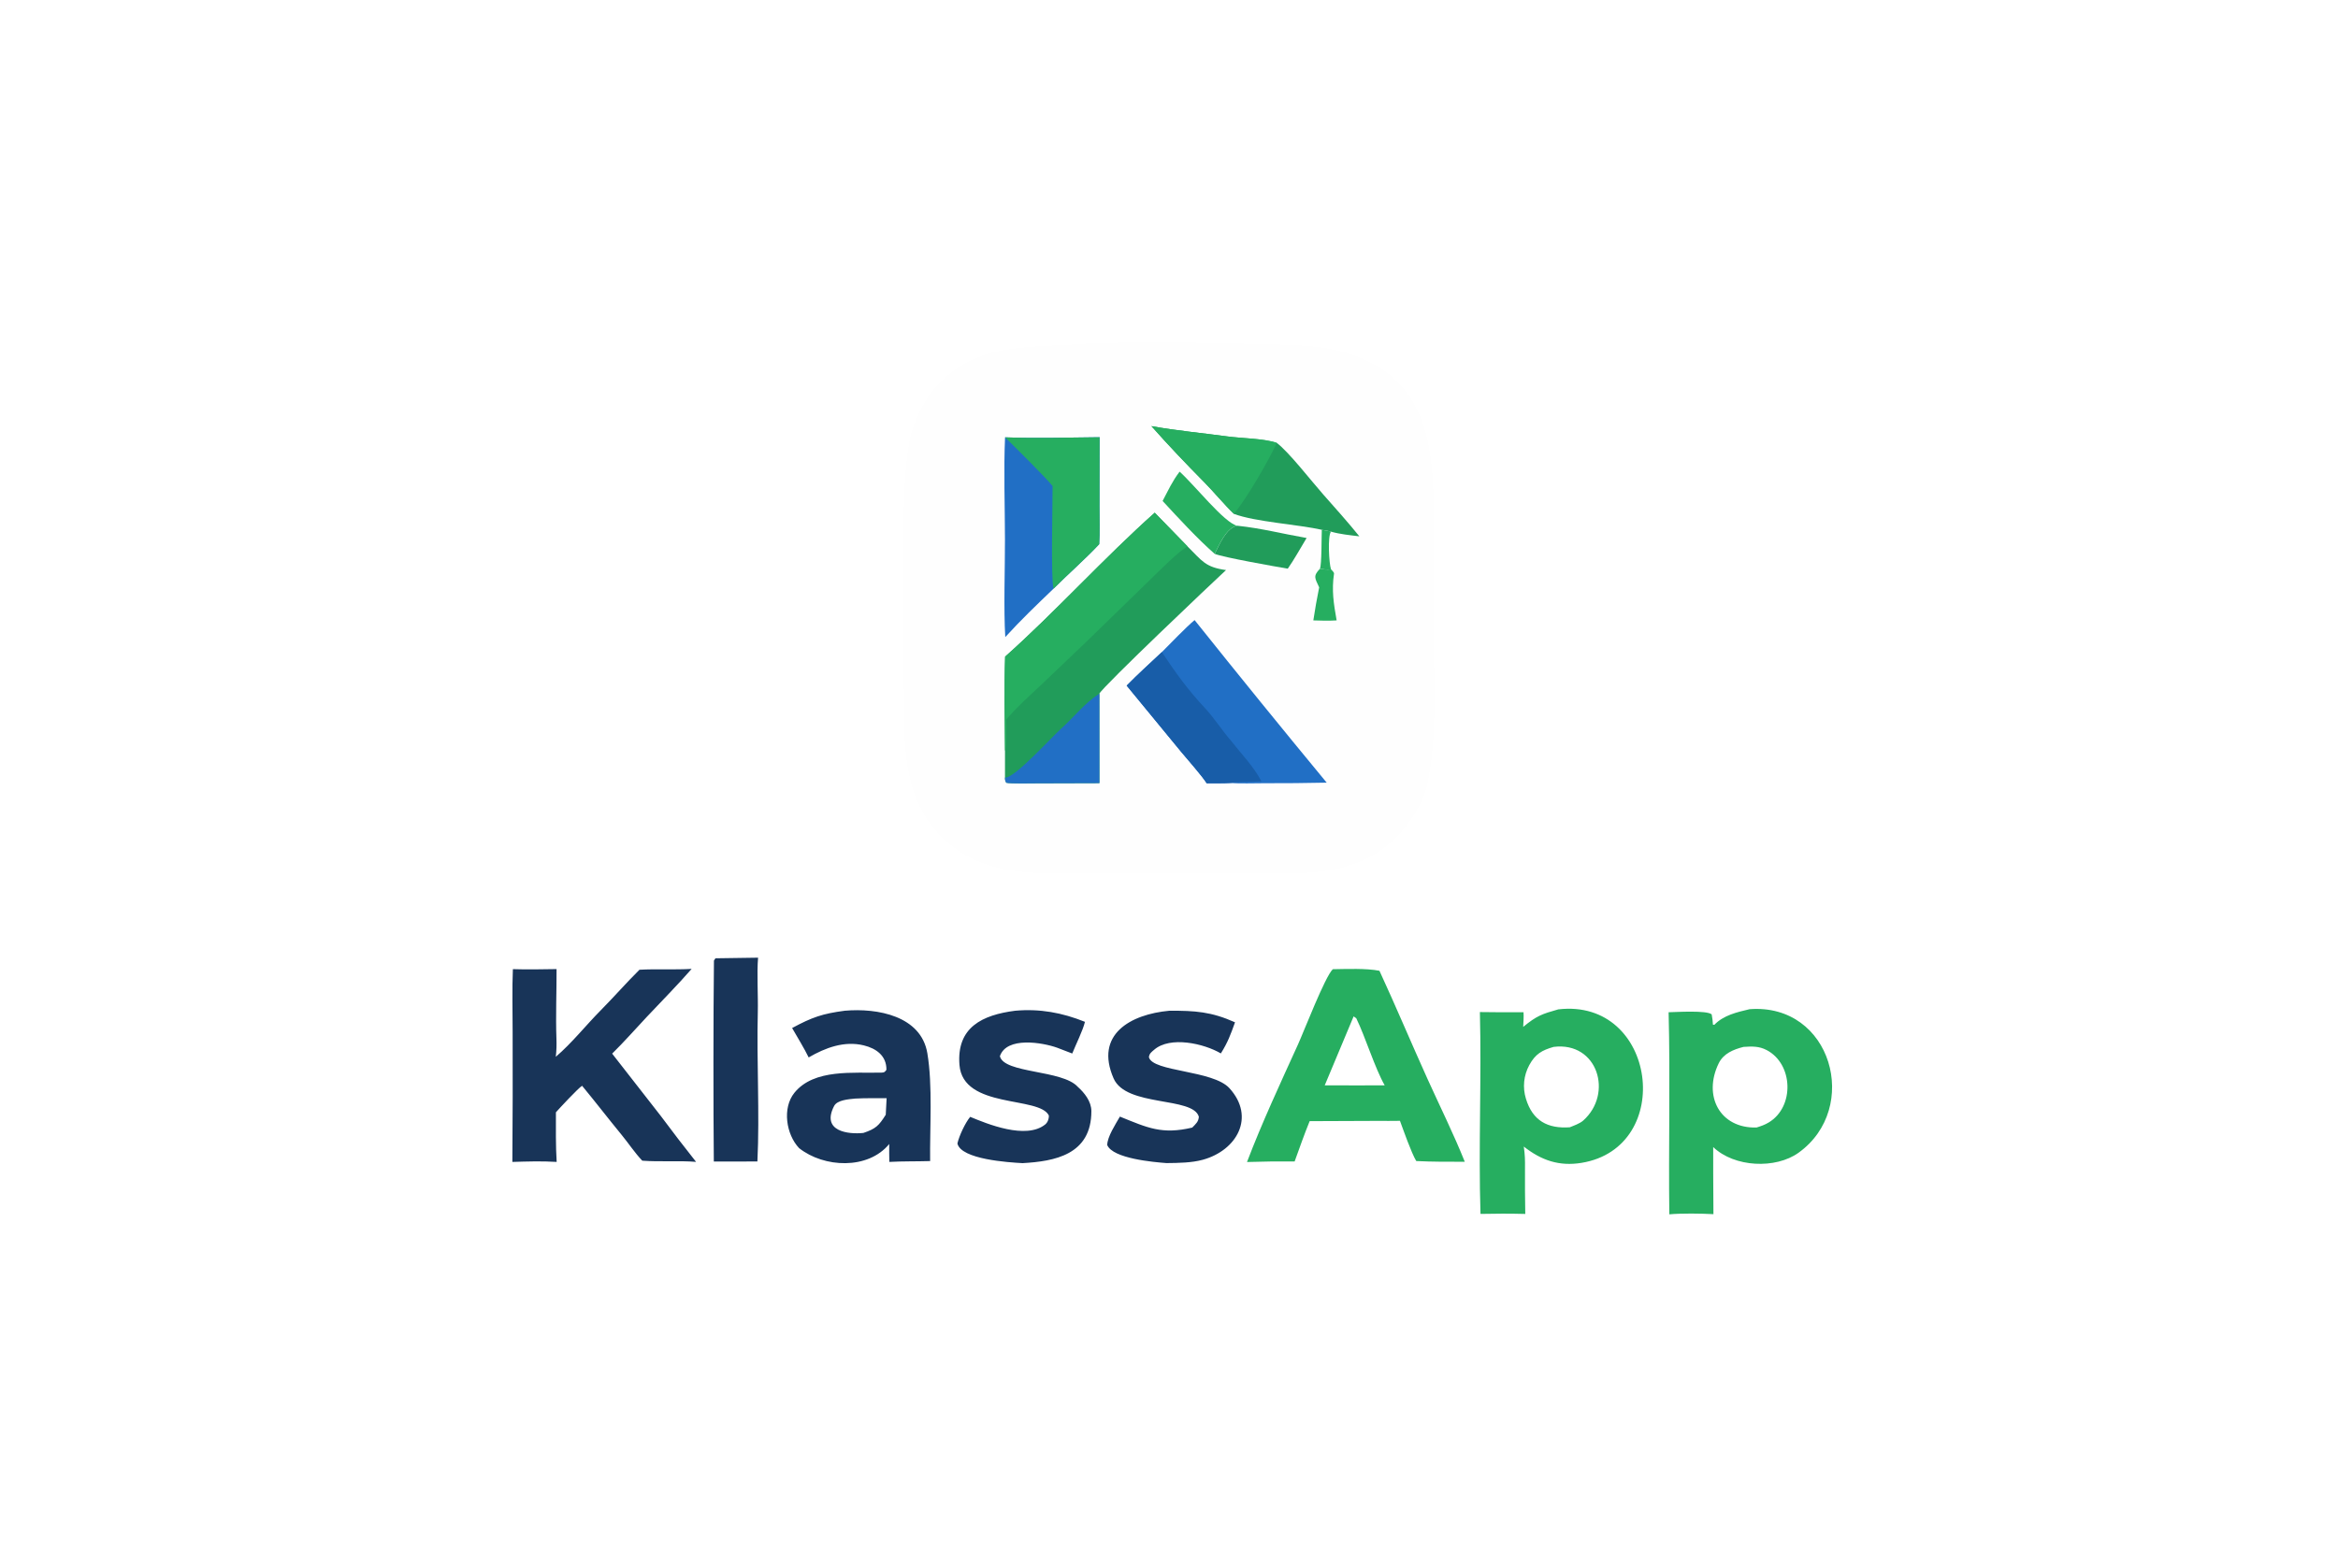
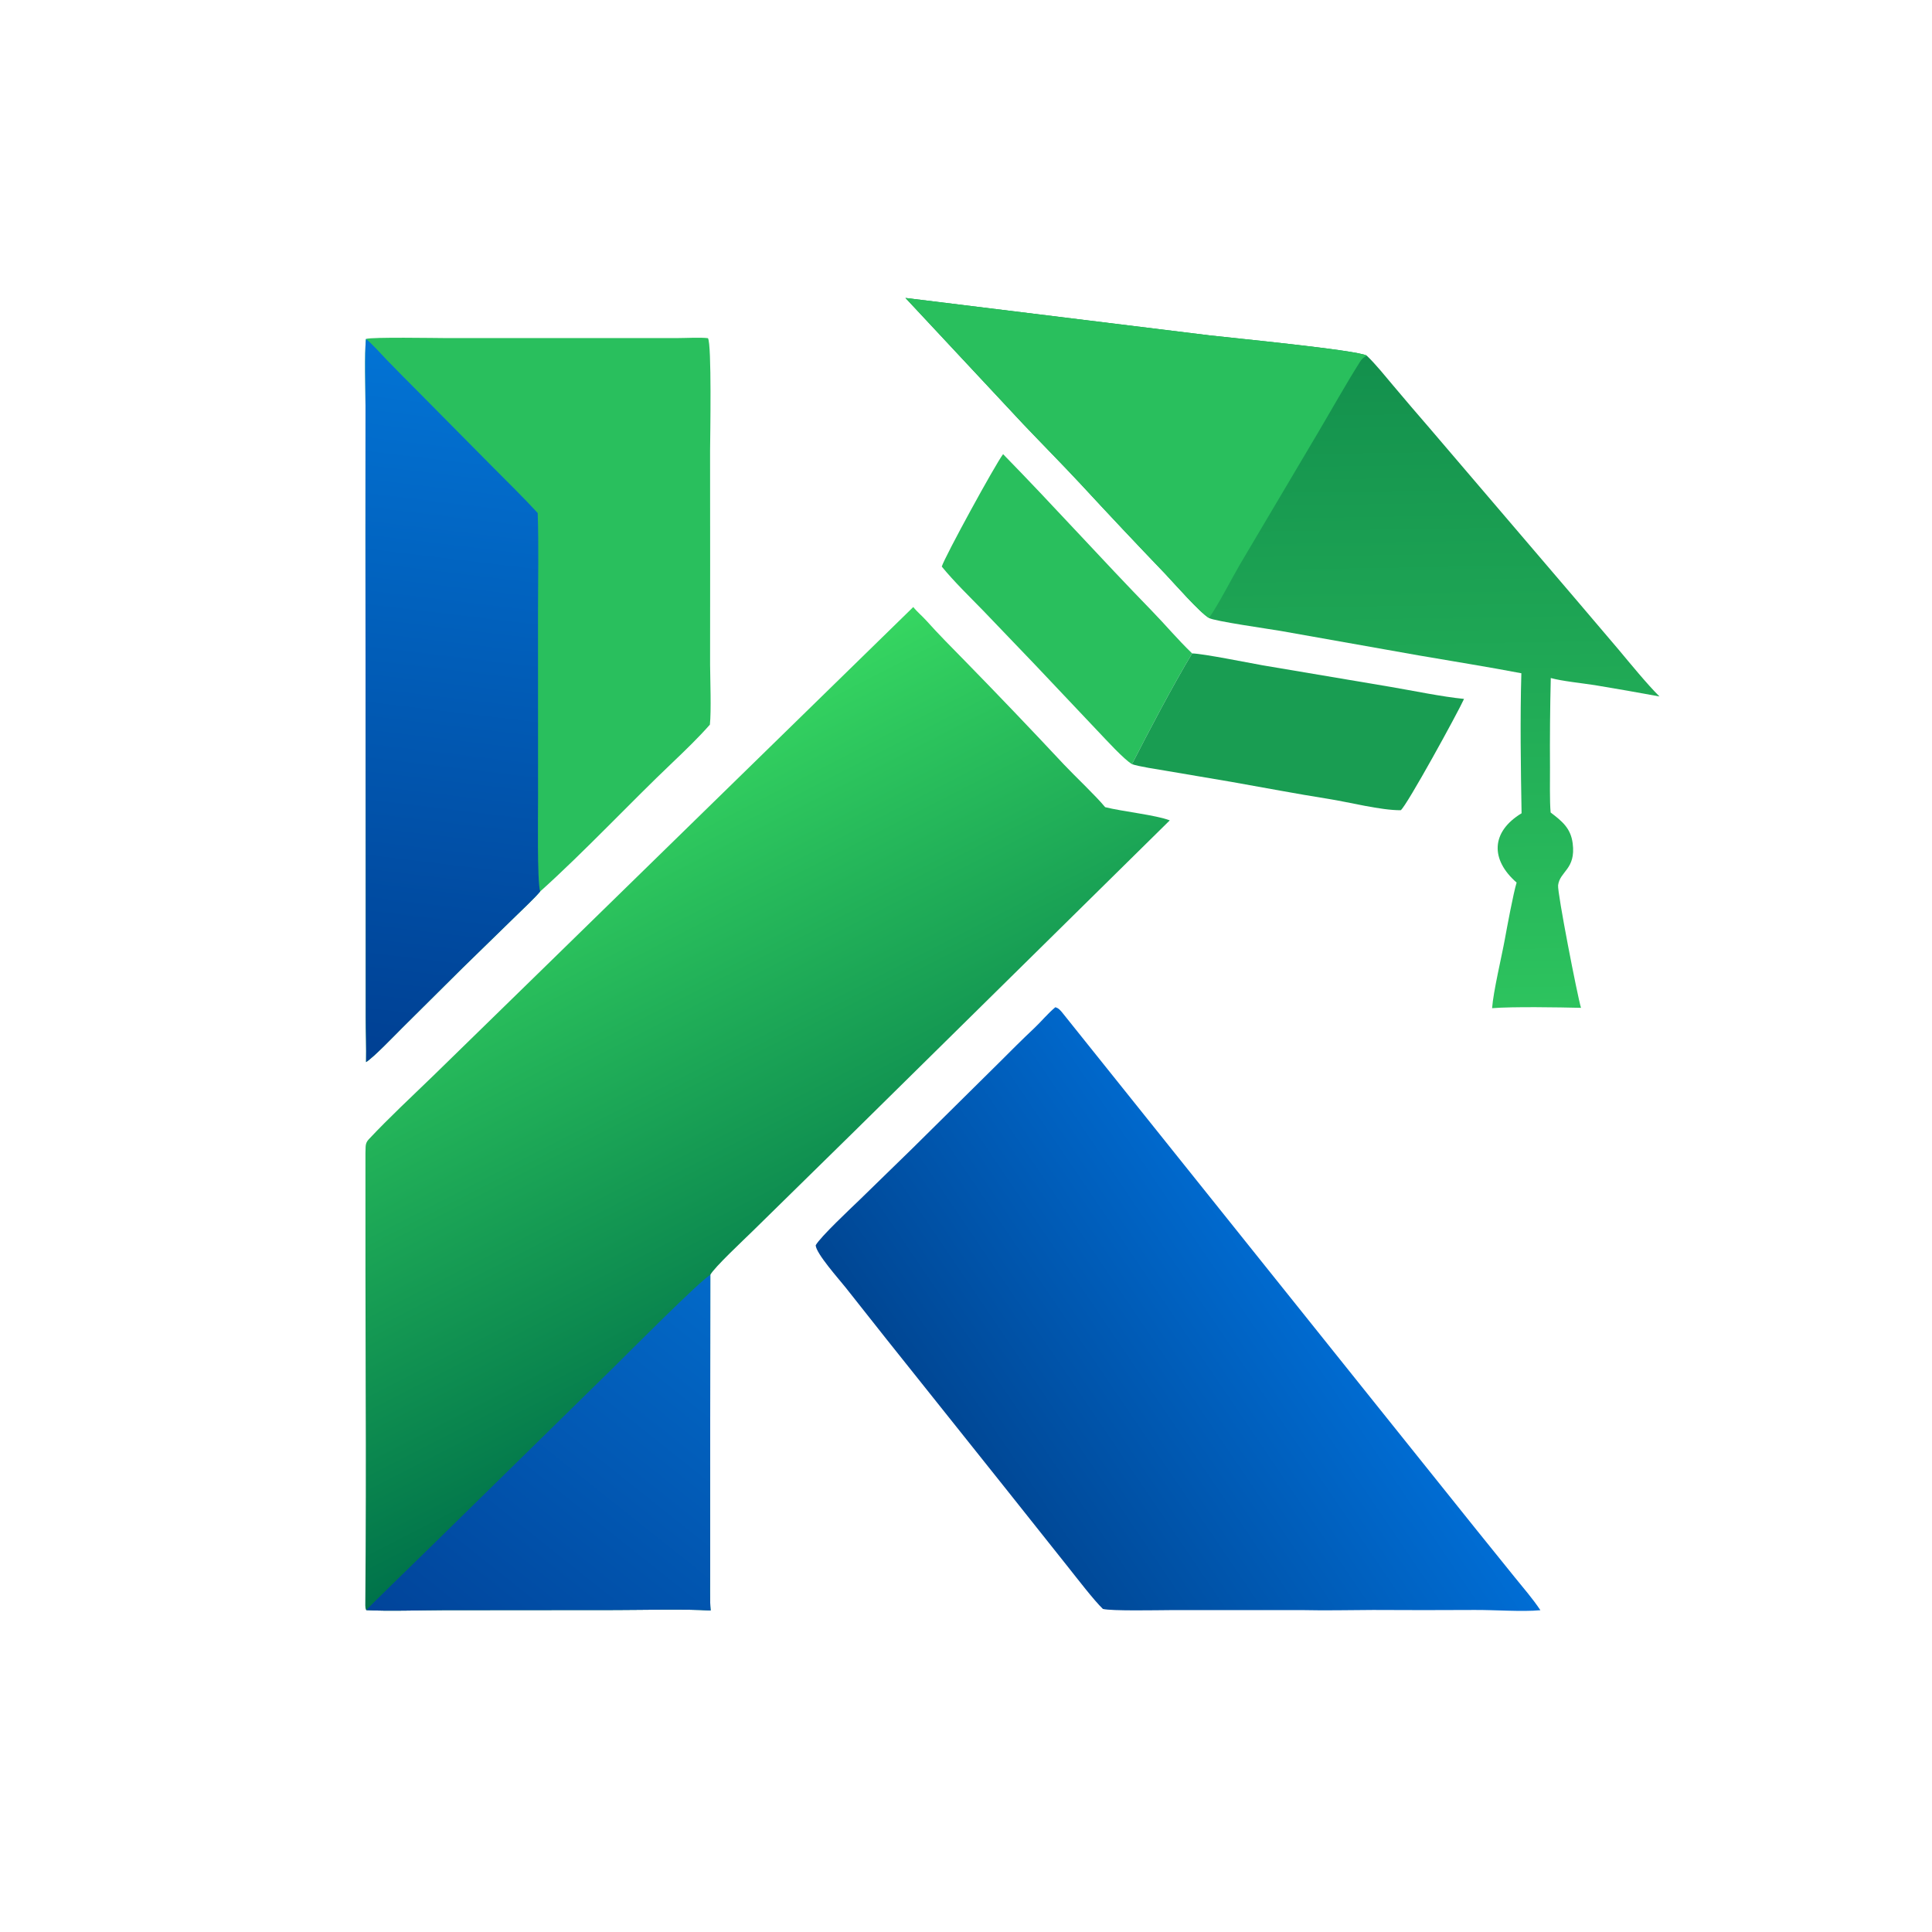
- <svg xmlns="http://www.w3.org/2000/svg" width="610" height="409" preserveAspectRatio="xMidYMid meet" style="display:block" viewBox="0 0 2048 1373" id="4c6c6737-e40e-3524-9937-dd052b4e93fa">
-   <path fill="#FEFEFE" d="M 956.781 300.472 L 972.639 300.214 C 1015.68 299.588 1058.73 299.944 1101.75 301.282 C 1130.17 302.213 1156.87 301.307 1184.1 310.493 C 1247.81 331.988 1255.5 387.191 1255.81 445.67 L 1256.02 564.039 C 1256.15 603.413 1258.66 649.961 1249.99 688.118 C 1246.56 703.222 1234.5 722.225 1223.42 733.188 C 1185.91 770.267 1138.67 765.079 1090.5 764.98 L 964.56 764.941 C 919.008 764.897 870.361 770.384 832.735 740.249 C 788.452 704.782 792.138 650.348 791.749 599.485 C 791.494 572.417 791.435 545.348 791.573 518.279 C 791.729 476.185 789.67 428.595 796.462 387.481 C 798.839 373.092 808.269 352.633 817.474 341.592 C 855.067 296.497 907.078 305.623 956.781 300.472 z" />
-   <path fill="#219C5A" d="M 1011.5 449.119 L 1040.22 478.652 C 1053.02 491.308 1055.65 496.858 1073.95 499.379 C 1062.43 509.978 966.243 601.217 963.023 607.639 L 963.047 686.042 L 908.062 686.204 C 902.626 686.219 885.574 686.645 881.415 685.714 C 880.36 683.467 880.402 683.63 880.322 681.148 L 880.338 657.743 C 880.183 631.435 879.537 601.343 880.454 575.22 C 924.185 536.285 967.522 488.273 1011.5 449.119 z" />
-   <path fill="#26AE60" d="M 1011.5 449.119 L 1040.22 478.652 C 1031.75 483.453 1015.08 500.482 1007.49 507.815 L 952.553 561.282 L 912.247 599.74 C 901.756 609.629 890.789 619.323 881.447 630.316 C 881.461 634.597 882.131 655.33 880.338 657.743 C 880.183 631.435 879.537 601.343 880.454 575.22 C 924.185 536.285 967.522 488.273 1011.5 449.119 z" />
-   <path fill="#216FC5" d="M880.322 681.148C887.949 682.585 921.413 645.544 929.656 638.171 940.972 628.05 949.681 616.255 963.023 607.639L963.047 686.042 908.062 686.204C902.626 686.219 885.574 686.645 881.415 685.714 880.36 683.467 880.402 683.63 880.322 681.148zM1017.74 571.228C1024.97 564.067 1039.15 549.146 1046.43 543.21 1084.6 591.005 1123.17 638.48 1162.13 685.632 1143.75 686.017 1125.37 686.185 1106.99 686.136 1099.91 686.157 1084.67 686.58 1078.21 685.908 1071.71 686.307 1063.66 686.153 1057.04 686.206 1052.56 679.178 1040.39 665.619 1034.64 658.633L986.917 600.622C996.621 590.736 1007.6 580.762 1017.74 571.228z" />
-   <path fill="#185DA8" d="M 1017.74 571.228 C 1029.85 589.477 1040.33 604.061 1055.49 620.281 C 1063.47 628.814 1070.46 639.835 1078.17 648.742 C 1087.27 660.424 1098.16 671.376 1104.96 684.483 C 1099.59 684.983 1080.57 684.949 1078.21 685.908 C 1071.71 686.307 1063.66 686.153 1057.04 686.206 C 1052.56 679.178 1040.39 665.619 1034.64 658.633 L 986.917 600.622 C 996.621 590.736 1007.6 580.762 1017.74 571.228 z" />
-   <path fill="#216FC5" d="M 880.388 383.088 C 905.581 384.049 937.608 383.283 963.201 382.993 L 963.098 443.702 C 963.091 453.571 963.513 467.13 962.86 476.703 C 950.865 489.56 935.64 502.84 922.86 515.678 C 908.007 529.963 894.481 542.825 880.59 558.106 C 879.085 534.189 880.351 497.432 880.31 472.545 C 880.264 445.166 879.137 409.774 880.388 383.088 z" />
-   <path fill="#26AE60" d="M 880.388 383.088 C 905.581 384.049 937.608 383.283 963.201 382.993 L 963.098 443.702 C 963.091 453.571 963.513 467.13 962.86 476.703 C 950.865 489.56 935.64 502.84 922.86 515.678 C 920.393 507.585 922.128 438.942 922.022 425.768 C 917.295 419.602 887.765 390.206 880.388 383.088 z" />
-   <path fill="#219C5A" d="M 1008.59 373.255 C 1030.1 377.187 1053.51 379.334 1075.26 382.305 C 1087.64 383.995 1107.22 384.04 1118.41 387.962 C 1128.88 395.756 1149.11 421.879 1159.13 433.169 C 1168.6 443.85 1181.89 458.747 1190.73 469.81 C 1182.37 468.805 1174.01 468.015 1165.89 465.717 C 1165.23 465.292 1159.19 464.401 1157.85 464.105 C 1137.56 459.44 1099.27 457.15 1080.89 450.15 C 1071.84 441.424 1063.58 431.212 1054.78 422.308 C 1038.69 406.037 1023.77 390.363 1008.59 373.255 z" />
-   <path fill="#26AE60" d="M 1008.59 373.255 C 1030.1 377.187 1053.51 379.334 1075.26 382.305 C 1087.64 383.995 1107.22 384.04 1118.41 387.962 C 1110.9 404.165 1092.31 436.31 1080.89 450.15 C 1071.84 441.424 1063.58 431.212 1054.78 422.308 C 1038.69 406.037 1023.77 390.363 1008.59 373.255 z" />
-   <path fill="#219C5A" d="M 1083.74 460.517 C 1105.71 462.871 1123.04 467.548 1144.53 471.269 C 1140 478.787 1132.92 491.372 1128.03 498.147 C 1117.73 496.421 1071.26 488.218 1064 485.158 C 1068.16 477.019 1074.17 462.341 1083.74 460.517 z" />
-   <path fill="#26AE60" d="M1033.29 413.155C1045.63 424.017 1072.66 458.356 1083.74 460.517 1074.17 462.341 1068.16 477.019 1064 485.158 1049.03 472.072 1032.07 453.632 1018.4 438.826 1023.46 429.33 1026.75 421.776 1033.29 413.155zM1156.21 498.24C1160.15 498.791 1161.88 499.143 1165.94 498.757 1166.76 499.489 1168.69 501.486 1168.55 502.467 1166.38 517.255 1168.23 528.645 1170.84 543.474 1163.6 543.91 1157.63 543.707 1150.43 543.485 1151.89 533.794 1153.59 524.141 1155.54 514.535 1151.96 506.591 1149.91 504.776 1156.21 498.24z" />
-   <path fill="#26AE60" d="M1157.85 464.105C1159.19 464.401 1165.23 465.292 1165.89 465.717 1162.81 469.657 1164.16 493.99 1165.94 498.757 1161.88 499.143 1160.15 498.791 1156.21 498.24 1157.83 494.487 1157.56 470.573 1157.85 464.105zM1365 884.27C1451.23 874.196 1467.81 1005.26 1385.33 1018.75 1365.81 1021.94 1350.21 1016.61 1334.79 1004.47 1335.87 1012.23 1335.89 1016.07 1335.84 1023.75 1335.76 1037 1335.84 1050.25 1336.08 1063.5 1323.01 1063.17 1309.93 1063.17 1296.86 1063.48 1295.01 1005.73 1297.84 944.925 1296.33 886.626 1309.07 886.81 1321.81 886.869 1334.55 886.803 1334.83 890.912 1334.47 895.48 1334.26 899.626 1346.1 889.905 1350.53 888.373 1365 884.27zM1375.03 987.59C1378.56 986.184 1383.94 984.25 1386.74 981.77 1413.36 958.237 1399.6 912.356 1360.92 917.147 1350.73 920.113 1344.97 923.22 1339.58 933.121 1334.67 942.153 1333.62 952.785 1336.67 962.6 1342.54 981.926 1355.78 988.916 1375.03 987.59zM1532.56 884.116C1604.51 878.666 1630.06 970.745 1575.44 1009.9 1555.39 1024.28 1519.28 1022.77 1500.7 1004.91L1500.71 1029.25 1500.91 1063.7C1489.61 1063.09 1473.35 1062.87 1462.26 1063.84 1461.51 1005.24 1463.15 945.199 1461.64 886.793 1468.37 886.65 1495.02 884.941 1499.36 888.64 1500.05 892.194 1500.22 894.138 1500.47 897.693L1501.7 897.79C1509.81 889.374 1521.47 886.761 1532.56 884.116zM1538.65 987.788C1542.64 986.541 1545.75 985.518 1549.41 983.316 1572.06 969.68 1570.9 932.182 1547.55 919.944 1540.88 916.444 1534.74 916.663 1527.25 917.155 1518.3 919.458 1509.73 922.924 1505.52 931.544 1491.59 960.069 1506.55 988.663 1538.65 987.788zM1167.48 849.083C1179.37 848.904 1196.87 848.167 1208.35 850.462 1222.76 881.664 1236.21 913.759 1250.4 945.128 1261.13 968.837 1273.5 993.802 1283.09 1017.79 1268.77 1017.8 1254.9 1017.88 1240.57 1017.15 1236.07 1009.45 1229.72 991.1 1226.31 981.929 1219.81 982.077 1213.04 981.975 1206.52 981.973L1147.21 982.21C1142.6 993.432 1138.23 1006.06 1134.05 1017.52 1120.14 1017.38 1106.23 1017.55 1092.33 1018.01 1105.33 983.802 1121.75 948.522 1136.93 915.152 1142.28 903.376 1160.65 855.623 1167.48 849.083zM1160.42 950.821 1186.75 950.884 1212.94 950.848C1204.28 935.576 1196.05 908.563 1188.03 892.042 1187.99 891.965 1186.08 890.574 1185.72 890.416L1160.42 950.821z" />
-   <path fill="#183458" d="M560.143 849.556C575.043 848.712 590.412 849.7 605.855 848.807 593.277 863.245 579.573 876.993 566.451 890.983 556.464 901.63 546.605 912.853 536.222 923.05L578.73 977.525C588.854 991.14 599.19 1004.6 609.734 1017.89 595.259 1016.66 578.346 1018.02 562.613 1016.85 555.992 1009.9 550.596 1001.62 544.509 994.215 532.838 980.019 521.587 965.361 509.893 951.225 506.761 952.974 489.914 971.104 486.964 974.453 486.961 988.805 486.732 1003.63 487.612 1017.92 474.332 1017.11 462.049 1017.54 448.804 1017.93 449.106 979.958 449.187 941.987 449.047 904.016 449.045 886.732 448.51 866.097 449.262 849.027 461.942 849.452 474.825 849.144 487.526 848.978 487.59 869.304 486.693 889.644 487.416 910.003 487.605 915.341 487.483 920.512 486.854 925.822 500.993 913.753 513.255 898.177 526.345 884.959 537.817 873.375 548.584 861.016 560.143 849.556zM740.018 885.459C768.849 882.968 806.811 890.076 812.314 922.665 817.094 950.978 814.387 988.022 814.757 1017.18 802.806 1017.54 791.033 1017.26 779.02 1017.92 778.823 1012.93 778.942 1007.29 778.931 1002.24 760.267 1024.94 721.837 1023.1 699.992 1005.86 688.573 993.791 685.094 970.703 695.848 957.385 713.095 936.026 747.92 940.342 772.273 939.684 774.813 939.615 775.181 938.995 776.477 937.198 776.613 924.869 767.444 918.475 756.721 915.844 739.567 911.636 722.993 917.884 708.357 926.377 704.707 918.797 698.188 908.158 693.865 900.619 711.374 891.151 720.421 888.053 740.018 885.459zM756.324 992.528C767.115 988.871 769.808 986.259 775.881 976.596L776.642 962.121C767.674 962.115 758.157 961.947 749.257 962.418 743.403 962.984 733.364 963.649 730.631 968.955 719.143 991.261 743.199 993.929 756.324 992.528zM1024.36 885.462C1046.92 885.389 1060.98 886.293 1081.83 895.603 1077.81 906.729 1075.64 912.878 1069.42 922.874 1054.74 914.217 1025.04 907.405 1010.93 919.702 1008.53 921.791 1006.84 922.849 1006.4 926.158 1009.6 939.142 1062.47 937.405 1076.96 953.355 1099.88 978.588 1083.55 1007.82 1053.57 1016.05 1043.91 1018.7 1032.35 1018.85 1021.75 1018.95 1010.78 1018.1 974.816 1015.06 969.878 1003.12 970.052 995.701 977.162 984.951 980.996 978.219 1005.29 988.066 1017.79 994.106 1044.34 987.849 1047.54 984.556 1049.82 982.766 1050.15 978.346 1045.04 960.448 986.504 970.053 975.465 944.742 958.677 906.247 990.23 888.593 1024.36 885.462zM889.27 885.468C910.92 883.565 930.371 887.152 950.374 895.19 948.722 902.374 942.397 915.082 939.241 922.947 934.874 921.186 930.478 919.496 926.055 917.878 913.341 913.314 881.795 907.818 875.872 925.307 879.433 940.545 930.611 937.13 944.083 952.14 949.825 957.27 955.984 964.842 956 973.393 956.07 1011.68 923.748 1017.42 895.706 1019 883.589 1018.33 841.89 1015.75 838.653 1001.78 840.179 995.096 845.481 983.702 849.853 978.43 864.663 984.61 898.651 998.59 915.471 985.177 917.698 983.402 918.859 980.295 918.793 977.36 910.739 959.968 843.542 971.858 840.45 932.938 837.823 899.865 860.643 889.139 889.27 885.468zM626.734 839.519 664.048 838.982C662.878 852.398 664.172 872.634 663.804 886.826 662.712 929.012 665.518 975.764 663.46 1017.54L625.28 1017.6C624.816 970.788 624.809 891.166 625.392 841.494 625.84 840.836 626.287 840.178 626.734 839.519z" />
+ <svg xmlns="http://www.w3.org/2000/svg" width="500" height="500" preserveAspectRatio="none" style="display:block" viewBox="0 0 2000 2000" id="052978e6-4c2c-3d52-9562-bc695e7c864e">
+   <defs>
+     <linearGradient id="Gradient1" x1="1478.19" x2="1488.68" y1="369.001" y2="1043.03" gradientUnits="userSpaceOnUse">
+       <stop class="stop0" offset="0" stop-color="#13904D" />
+       <stop class="stop1" offset="1" stop-color="#2DC35E" />
+     </linearGradient>
+     <linearGradient id="Gradient2" x1="411.787" x2="498.979" y1="1097.71" y2="373.321" gradientUnits="userSpaceOnUse">
+       <stop class="stop0" offset="0" stop-color="#004093" />
+       <stop class="stop1" offset="1" stop-color="#0273D4" />
+     </linearGradient>
+     <linearGradient id="Gradient3" x1="1030.69" x2="1367.99" y1="1565" y2="1336.37" gradientUnits="userSpaceOnUse">
+       <stop class="stop0" offset="0" stop-color="#004693" />
+       <stop class="stop1" offset="1" stop-color="#006DD4" />
+     </linearGradient>
+     <linearGradient id="Gradient4" x1="491.171" x2="790.601" y1="1747.78" y2="1371.88" gradientUnits="userSpaceOnUse">
+       <stop class="stop0" offset="0" stop-color="#01449A" />
+       <stop class="stop1" offset="1" stop-color="#0269C8" />
+     </linearGradient>
+     <linearGradient id="Gradient5" x1="871.397" x2="571.671" y1="1406.03" y2="822.884" gradientUnits="userSpaceOnUse">
+       <stop class="stop0" offset="0" stop-color="#00734A" />
+       <stop class="stop1" offset="1" stop-color="#36D661" />
+     </linearGradient>
+   </defs>
+   <path fill="url(#Gradient5)" d="M 379.054 1666.76 C 378.365 1665.45 378.165 1663.5 378.163 1662.03 C 378.732 1587.24 378.861 1512.45 378.552 1437.66 C 378.35 1356.23 378.225 1274.72 378.315 1193.29 C 378.768 1187.55 377.507 1183.91 381.752 1179.39 C 403.067 1156.69 426.336 1135.11 448.644 1113.48 L 566.404 998.575 L 945.423 628.387 C 949.278 633.293 954.697 637.718 958.946 642.462 C 971.816 656.832 985.261 670.31 998.767 684.068 C 1033.36 719.453 1067.56 755.229 1101.35 791.388 C 1113.14 803.883 1133.99 823.393 1144.05 835.571 C 1161.64 840.033 1196.54 843.669 1210.94 849.245 L 884.871 1170.7 L 778.743 1274.83 C 770.938 1282.54 738.93 1312.4 735.325 1319.76 L 735.132 1554.01 L 735.13 1626.98 C 735.156 1639.1 734.681 1655.68 735.619 1667.19 C 707.682 1665.48 666.971 1666.67 637.779 1666.69 L 458.841 1666.84 C 436.755 1666.87 400.182 1668.11 379.054 1666.76 z" />
+   <path fill="url(#Gradient4)" d="M 379.054 1666.76 C 379.341 1666.05 442.691 1604.27 450.708 1596.46 L 636.037 1414.65 C 648.337 1402.51 725.377 1324.94 735.325 1319.76 L 735.132 1554.01 L 735.13 1626.98 C 735.156 1639.1 734.681 1655.68 735.619 1667.19 C 707.682 1665.48 666.971 1666.67 637.779 1666.69 L 458.841 1666.84 C 436.755 1666.87 400.182 1668.11 379.054 1666.76 z" />
+   <path fill="url(#Gradient3)" d="M 1092.45 1042.71 C 1095.82 1043.45 1098.08 1046.28 1100.19 1048.92 L 1423.81 1453.11 L 1528.25 1583.45 L 1568.43 1633.25 C 1577.98 1645.11 1586.08 1654.19 1594.63 1666.89 C 1575.65 1668.71 1546.64 1666.46 1526.22 1666.63 C 1491.29 1666.83 1456.36 1666.83 1421.43 1666.63 C 1396.97 1666.68 1373.82 1667.35 1349.25 1666.78 L 1210.41 1666.8 C 1198.24 1666.84 1150.53 1667.86 1141.71 1665.56 C 1132.55 1656.82 1114.46 1633.21 1106.06 1622.69 L 1040.17 1539.83 L 917.923 1386.61 L 875.279 1332.7 C 868.598 1324.32 844.633 1297.43 844.403 1289.09 C 849.305 1280.32 881.095 1250.52 889.536 1242.38 L 944.167 1189.16 L 1034.78 1099.52 C 1046.73 1087.51 1058.35 1075.95 1070.69 1064.3 C 1078.19 1057.22 1084.35 1049.49 1092.45 1042.71 z" />
+   <path fill="#29BF5D" d="M 378.864 350.858 C 385.088 348.768 450.325 349.948 461.644 349.979 L 622.362 350.001 L 700.987 349.972 C 709.322 349.987 725.372 349.089 732.865 350.078 C 736.897 356.014 735.183 451.793 735.073 466.536 L 735.147 584.984 L 735.089 688.086 C 735.175 703.102 736.427 736.248 734.864 750.155 C 723.477 763.143 709.116 777.04 696.554 788.99 C 650.548 832.75 606.335 880.404 559.2 922.84 C 553.485 929.758 540.665 941.688 533.636 948.596 L 478.624 1002.24 L 416.254 1064.18 C 408.25 1072.17 386.579 1094.81 378.945 1099.47 C 379.279 1084.83 378.601 1068.03 378.593 1053 L 378.565 934.469 L 378.317 555.985 L 378.376 420.358 C 378.365 403.566 377.247 365.807 378.864 350.858 z" />
+   <path fill="url(#Gradient2)" d="M 378.864 350.858 C 384.578 355.299 394.789 366.74 400.483 372.668 C 411.189 383.686 421.978 394.623 432.849 405.478 L 510.577 483.974 C 525.592 499.16 542.304 515.403 556.629 531.076 C 557.775 564.211 556.95 601.948 556.935 635.532 L 556.991 826.478 C 557.016 841.809 555.929 912.754 559.2 922.84 C 553.485 929.758 540.665 941.688 533.636 948.596 L 478.624 1002.24 L 416.254 1064.18 C 408.25 1072.17 386.579 1094.81 378.945 1099.47 C 379.279 1084.83 378.601 1068.03 378.593 1053 L 378.565 934.469 L 378.317 555.985 L 378.376 420.358 C 378.365 403.566 377.247 365.807 378.864 350.858 z" />
+   <path fill="url(#Gradient1)" d="M 937.312 308.43 L 1252.36 347.197 C 1272.83 349.59 1405.89 362.449 1414.84 368.145 C 1424.19 377.072 1434.1 389.5 1442.59 399.548 C 1454.91 414.191 1467.34 428.742 1479.89 443.199 L 1630.48 619.466 L 1675.74 672.676 C 1687.47 686.702 1705.13 708.327 1717.88 720.982 C 1695.59 716.864 1673.25 712.953 1650.88 709.25 C 1638.09 707.257 1616.76 705.097 1605.36 701.885 C 1604.61 732.845 1604.34 763.815 1604.55 794.784 C 1604.6 807.173 1604.11 829.33 1605.21 841.082 C 1617.05 850.147 1625.98 857.245 1628.03 872.979 C 1631.53 900.001 1614.71 901.771 1612.94 916.456 C 1612.05 923.921 1632.93 1031.15 1636.64 1043.31 C 1614.22 1042.77 1565.97 1041.94 1544.62 1043.67 C 1545.82 1026.54 1554.47 990.553 1557.82 972.228 C 1559.98 960.333 1566.7 924.142 1570 913.639 C 1542.73 889.862 1543.37 861.146 1575.13 841.893 C 1574.3 796.018 1573.54 742.854 1574.9 696.95 C 1539.15 690.118 1504.3 684.666 1468.63 678.477 L 1325.57 653.111 C 1315.35 651.32 1256.34 642.965 1251.54 639.709 C 1242.38 634.536 1215.19 603.544 1206.28 594.124 C 1176.73 563.34 1147.47 532.268 1118.52 500.915 C 1098.9 479.888 1078.86 459.663 1059.12 438.904 L 937.312 308.43 z" />
+   <path fill="#29BF5D" d="M937.312 308.43 1252.36 347.197C1272.83 349.59 1405.89 362.449 1414.84 368.145 1411.43 370.052 1409.86 371.364 1407.76 374.696 1392.78 398.468 1378.92 423.344 1364.6 447.535L1283.49 584.49C1274.6 599.777 1261.05 626.358 1251.54 639.709 1242.38 634.536 1215.19 603.544 1206.28 594.124 1176.73 563.34 1147.47 532.268 1118.52 500.915 1098.9 479.888 1078.86 459.663 1059.12 438.904L937.312 308.43zM1038.4 470.135C1090.07 522.924 1140.44 578.973 1192 631.943 1206.92 647.269 1218.38 661.26 1234.09 676.407 1214.06 709.779 1189.79 755.958 1171.84 791.027 1163.68 786.364 1144.73 765.511 1137.14 757.585L1071.2 687.857 1018.21 632.561C1003.89 617.834 987.836 602.34 974.91 586.522 978.152 576.051 1030.31 480.696 1038.4 470.135z" />
+   <path fill="#199D52" d="M 1234.09 676.407 C 1245.79 676.678 1293.5 686.34 1307.03 688.716 L 1439.53 711.058 C 1463.12 715.06 1492.35 721.213 1515.56 723.513 C 1509.73 736.661 1456.18 834.366 1450.05 838.743 C 1429.6 838.933 1396.42 830.359 1375.38 827.045 C 1341.85 821.764 1308.19 815.252 1274.81 809.412 L 1207.06 797.913 C 1199.55 796.641 1178.04 793.402 1171.84 791.027 C 1189.79 755.958 1214.06 709.779 1234.09 676.407 z" />
</svg>
